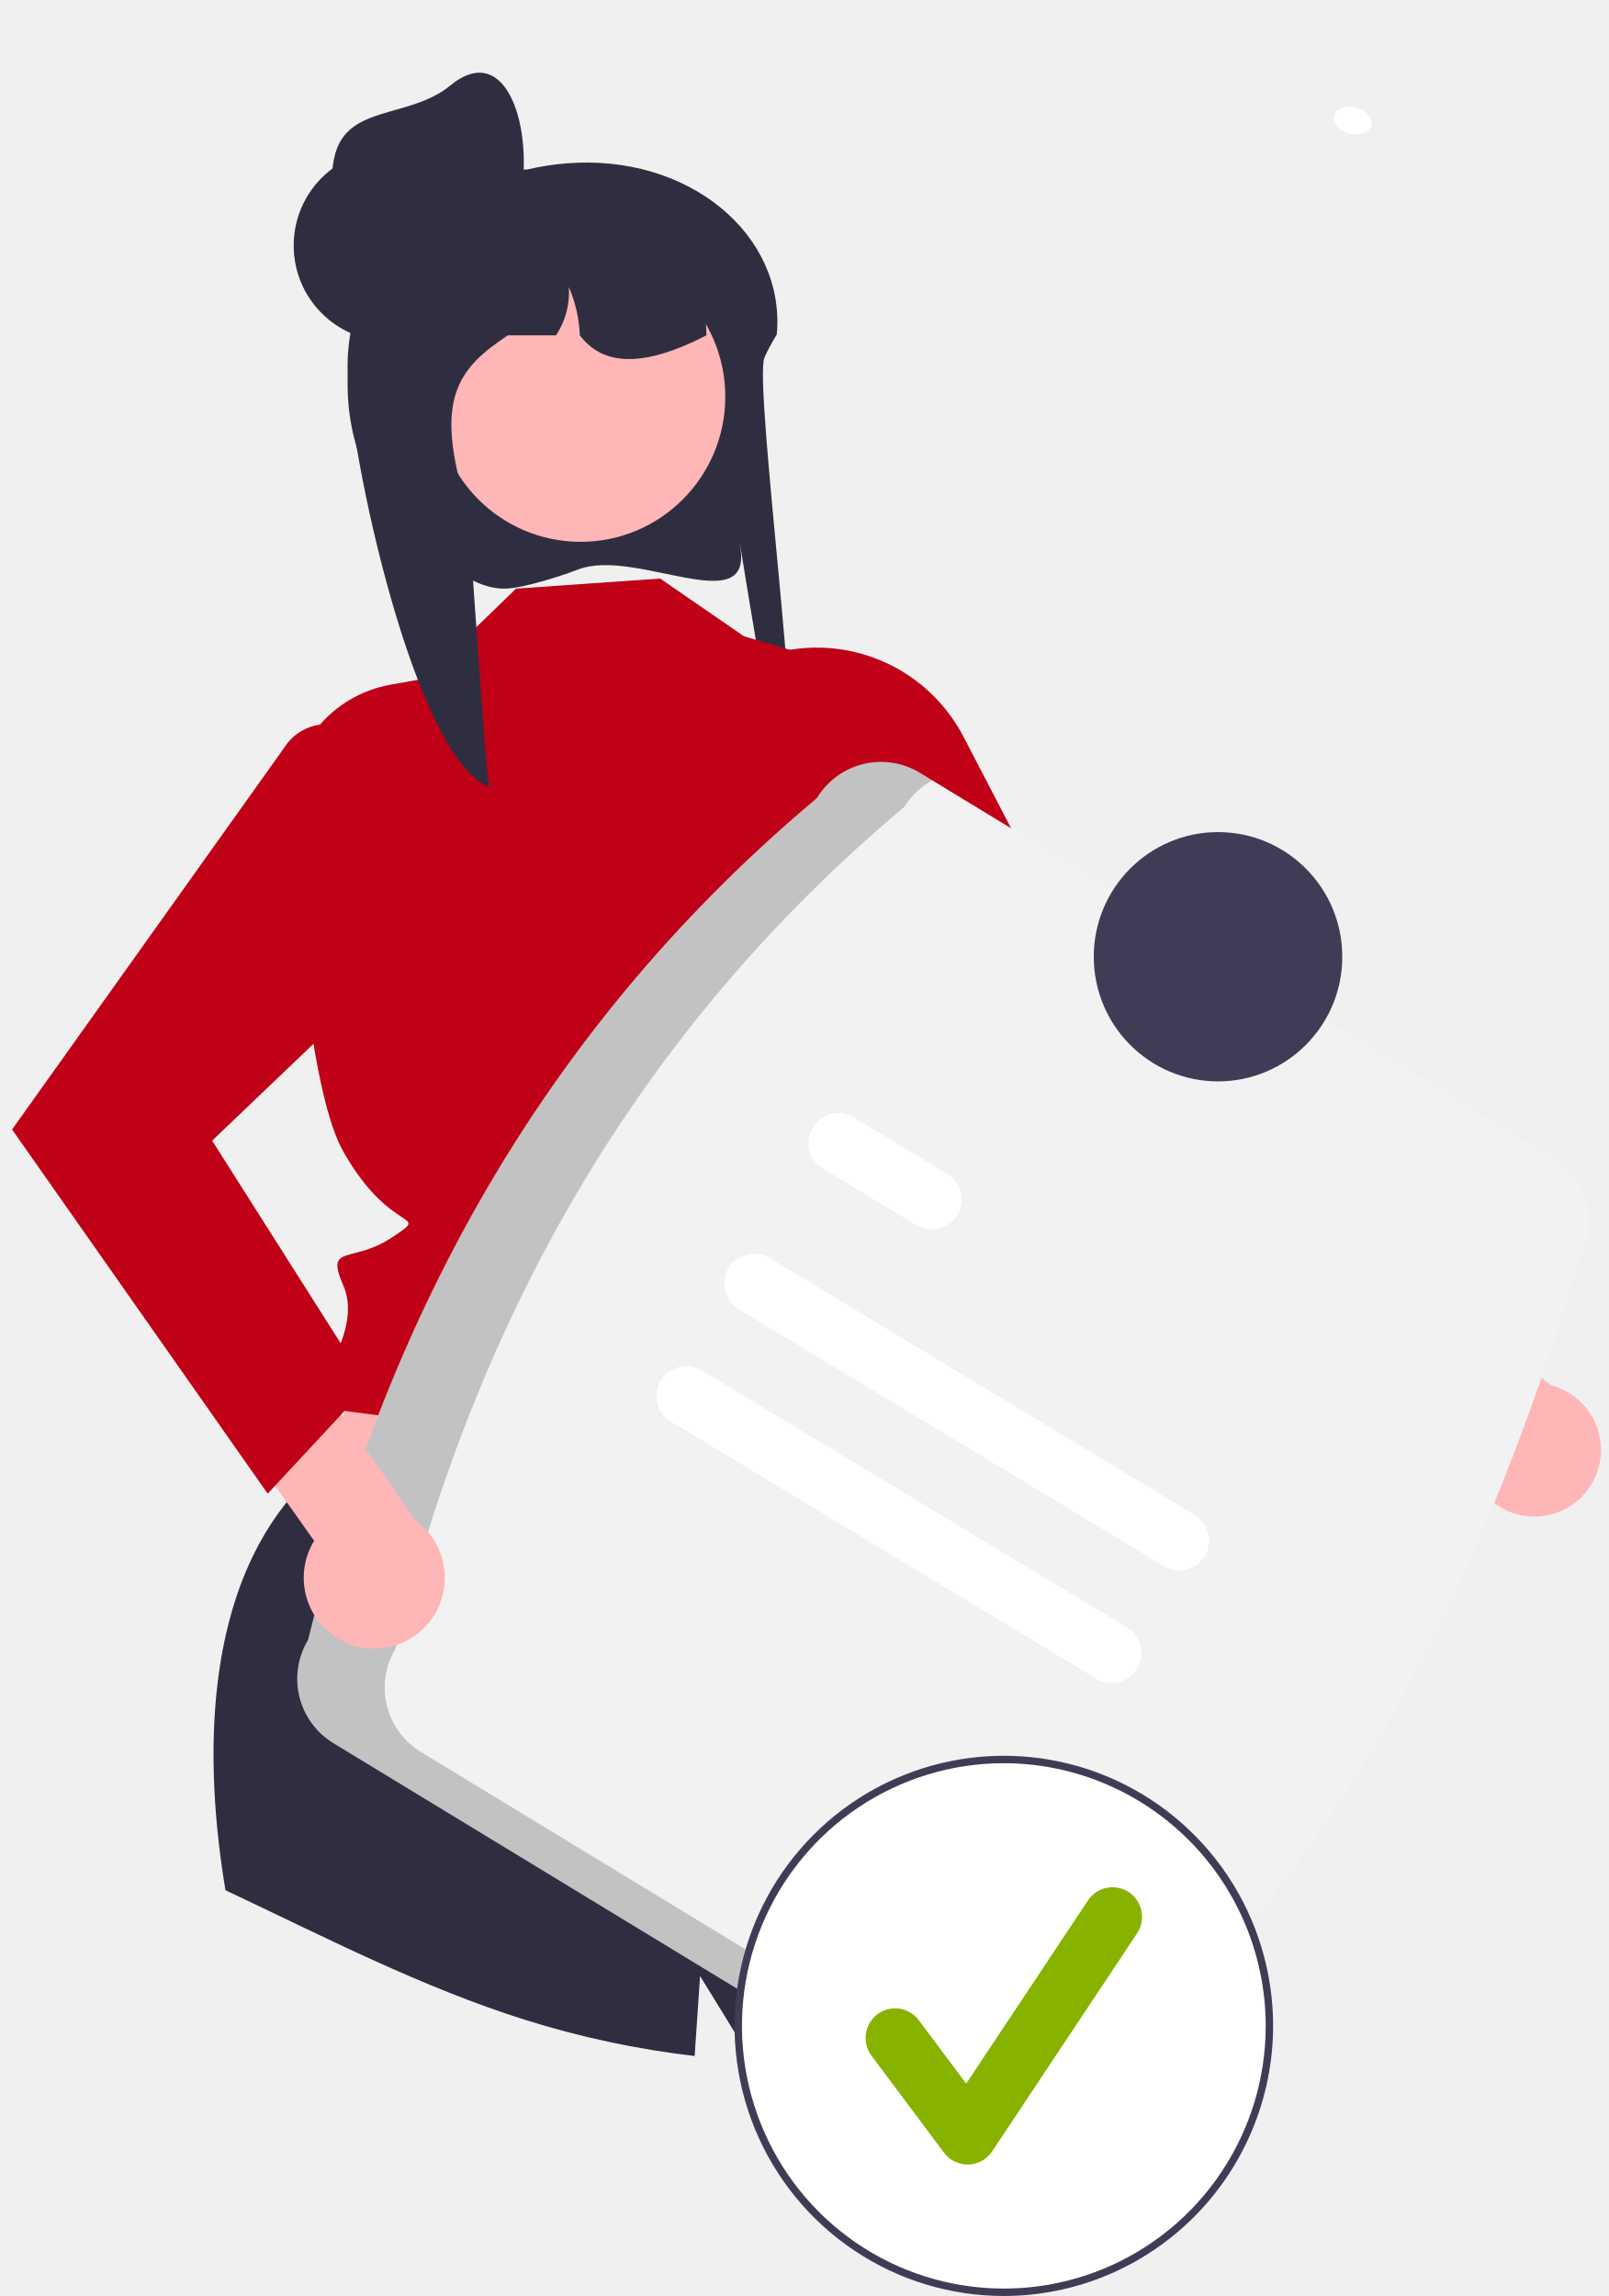
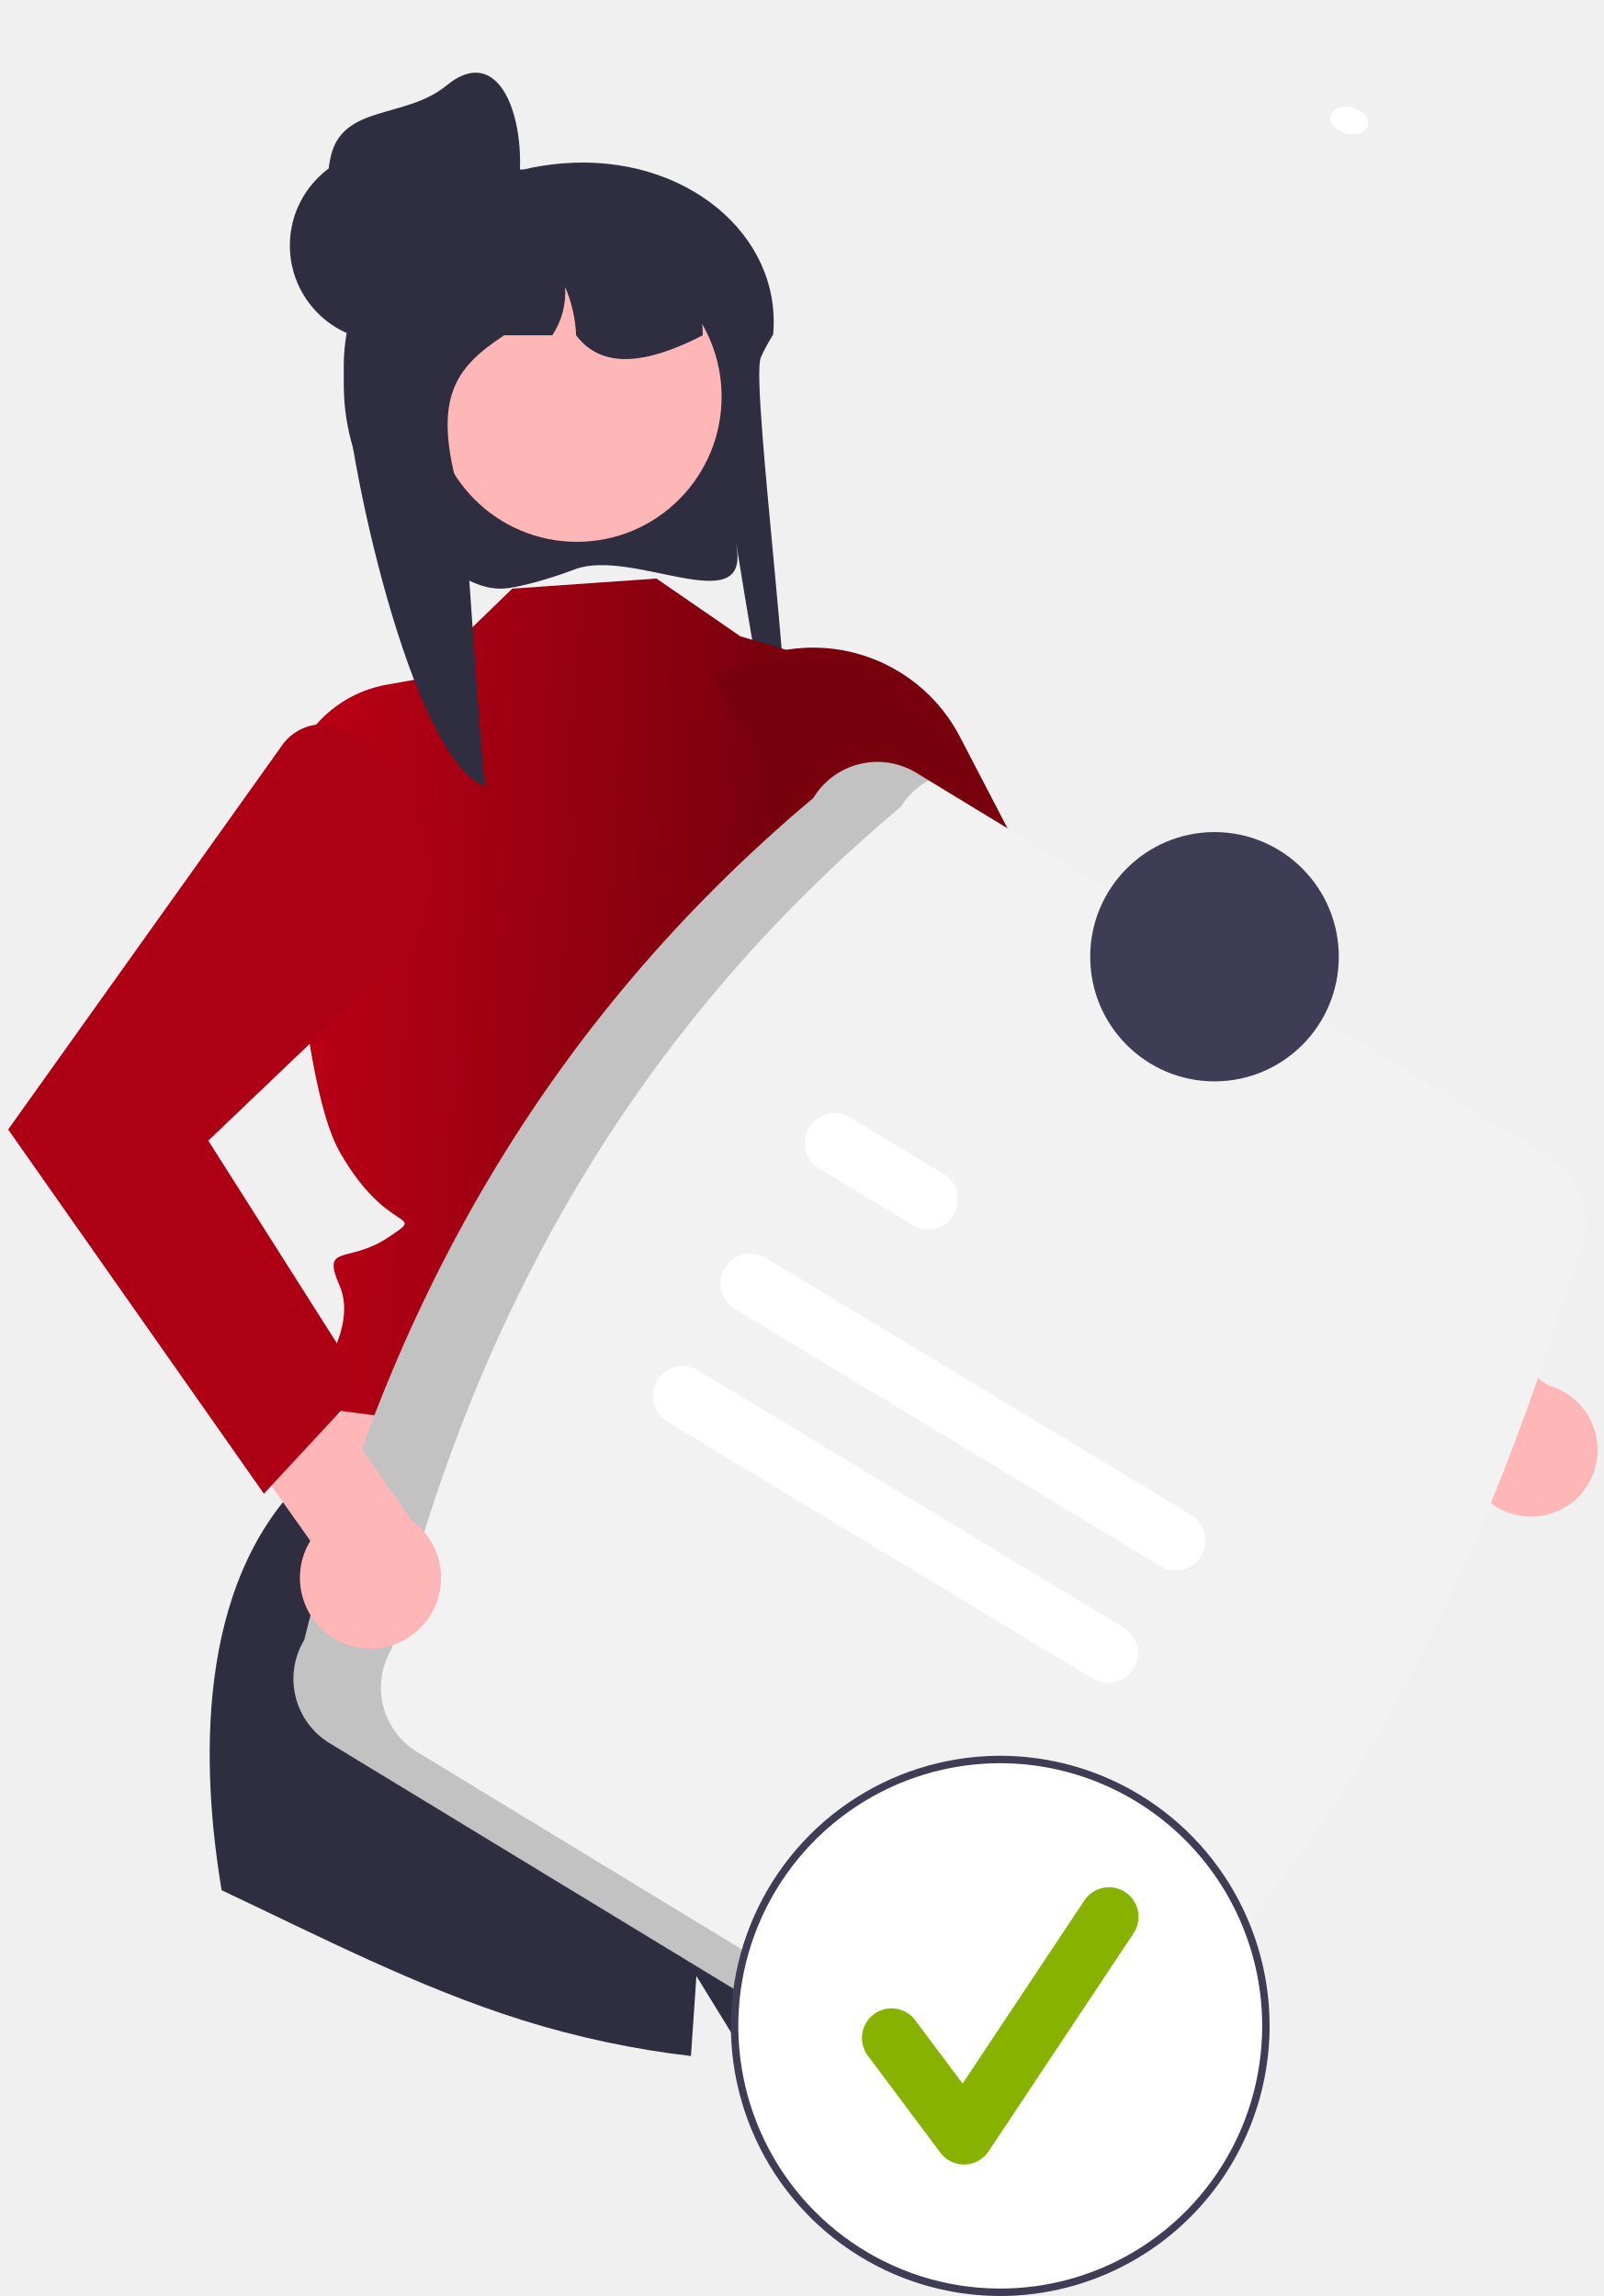
- <svg xmlns="http://www.w3.org/2000/svg" width="206" height="294" viewBox="0 0 206 294" fill="none">
-   <g clip-path="url(#clip0_4347_3110)">
-     <path d="M74.138 72.883C72.19 73.628 70.201 74.259 68.181 74.773C65.512 75.425 64.005 75.728 61.429 74.725C61.339 74.69 61.252 74.655 61.171 74.621C56.288 72.539 52.115 69.078 49.158 64.659C46.201 60.241 44.589 55.055 44.517 49.734C44.504 49.551 44.504 49.36 44.504 49.172C44.502 48.271 44.545 47.369 44.633 46.472C44.746 45.249 44.941 44.036 45.216 42.84L45.191 42.835C43.105 40.696 42.303 37.766 42.569 34.822C42.751 32.826 43.383 30.897 44.416 29.182C45.449 27.466 46.857 26.008 48.533 24.918C51.161 23.261 54.124 22.212 57.206 21.847C58.033 21.751 58.866 21.703 59.699 21.702H67.526C69.143 21.322 70.785 21.063 72.439 20.925H72.452C88.205 19.614 100.628 30.09 99.469 42.835C99.461 42.849 99.448 42.863 99.439 42.877C99.105 43.425 98.809 43.944 98.547 44.44C98.294 44.904 98.079 45.348 97.895 45.77C96.457 49.027 103.289 99.57 100.838 100.338C99.444 100.773 93.822 63.163 94.831 70.315C96.101 79.287 81.395 70.192 74.138 72.883Z" fill="#2F2E41" />
-     <path d="M97.868 164.251L119.705 210.913L35.705 202.38L53.24 157.585L97.868 164.251Z" fill="#FFB6B6" />
-     <path d="M141.704 257.807C127.097 262.684 111.703 264.752 96.332 263.903L89.647 253.03C89.647 253.03 89.367 257.079 88.95 263.27C81.633 262.419 74.411 260.884 67.379 258.683C54.043 254.5 41.542 248.019 28.871 242.042C26.305 226.696 25.341 203.031 39.531 189.255L115.906 203.293C115.906 203.293 128.16 212.487 124.882 215.78C121.603 219.068 121.096 218.559 123.25 220.719C125.403 222.879 130.057 225.768 130.105 227.657C130.124 228.395 135.347 241.771 141.704 257.807Z" fill="#2F2E41" />
-     <path d="M84.532 74.082L66.081 75.374L54.154 86.933L49.977 87.681C46.223 88.352 42.845 90.382 40.483 93.386C38.122 96.39 36.941 100.158 37.166 103.977C38.025 118.577 39.948 140.393 43.969 147.471C50.203 158.446 55.353 155.002 50.203 158.446C45.054 161.889 41.597 159.183 43.969 164.625C46.341 170.067 40.763 177.047 40.763 177.047L38.542 179.275L40.897 180.243L115.947 190.038C115.947 190.038 109.458 160.772 113.516 153.583C117.574 146.394 127.414 124.662 118.632 116.159L110.045 85.85L95.275 81.48L84.532 74.082Z" fill="#C00016" />
-     <path d="M196.231 194.199C194.996 194.16 193.784 193.852 192.68 193.297C191.575 192.741 190.604 191.952 189.834 190.983C189.063 190.015 188.511 188.89 188.217 187.686C187.922 186.483 187.892 185.229 188.128 184.013L152.924 160.099L157.124 148.705L198.73 177.415C200.742 177.966 202.482 179.238 203.622 180.989C204.761 182.741 205.22 184.852 204.912 186.92C204.604 188.989 203.55 190.873 201.95 192.214C200.35 193.556 198.315 194.262 196.231 194.199Z" fill="#FFB6B6" />
-     <path d="M96.795 84.418L91.68 86.45L118.968 139.909L175.46 178.534L183.604 164.729L140.601 127.472L123.385 94.353C120.962 89.692 116.903 86.097 111.993 84.262C107.082 82.427 101.668 82.483 96.795 84.418Z" fill="#C00016" />
-     <path d="M74.346 69.38C84.579 69.38 92.874 61.06 92.874 50.796C92.874 40.531 84.579 32.211 74.346 32.211C64.113 32.211 55.817 40.531 55.817 50.796C55.817 61.06 64.113 69.38 74.346 69.38Z" fill="#FFB6B6" />
-     <path d="M90.458 42.937C90.149 43.1 89.844 43.251 89.535 43.401C89.214 43.556 88.892 43.711 88.566 43.858C82.365 46.677 77.314 46.991 74.25 42.937C74.166 40.803 73.688 38.705 72.839 36.747C72.989 38.934 72.414 41.111 71.204 42.937H65.033C58.678 47.167 55.416 51.054 59.828 64.944C60.115 65.857 62.085 98.276 62.647 100.768C53.026 97.067 44.727 57.765 44.517 47.409C44.504 47.241 44.504 47.064 44.504 46.892C44.502 46.062 44.545 45.233 44.633 44.408C44.746 43.282 44.941 42.166 45.217 41.068L45.191 41.064C44.212 40.125 43.465 38.97 43.01 37.691C42.555 36.412 42.404 35.044 42.569 33.695C44.183 31.576 46.18 29.78 48.456 28.401C50.526 27.396 52.684 26.583 54.902 25.973C54.957 25.96 55.005 25.948 55.06 25.935C55.738 25.75 56.434 25.582 57.129 25.435C58.561 25.134 60.01 24.914 61.467 24.777C61.574 24.773 61.677 24.764 61.772 24.764C62.355 24.764 62.927 24.922 63.428 25.22C63.432 25.22 63.432 25.224 63.441 25.224C63.923 25.513 64.322 25.922 64.601 26.41C64.88 26.898 65.029 27.451 65.033 28.014H71.907C72.16 28.014 72.414 28.022 72.667 28.035C82.24 28.418 89.934 32.525 90.428 41.964C90.449 42.291 90.458 42.609 90.458 42.937Z" fill="#2F2E41" />
-     <path d="M49.814 43.684C56.556 43.684 62.021 38.202 62.021 31.44C62.021 24.678 56.556 19.196 49.814 19.196C43.072 19.196 37.607 24.678 37.607 31.44C37.607 38.202 43.072 43.684 49.814 43.684Z" fill="#2F2E41" />
-     <path d="M66.573 25.777C65.186 32.394 58.344 36.352 51.799 34.733C48.656 33.956 45.949 31.957 44.274 29.178C42.6 26.399 42.095 23.067 42.87 19.914C44.484 13.348 52.428 15.241 57.644 10.958C65.023 4.898 68.443 16.853 66.573 25.777Z" fill="#2F2E41" />
-     <path d="M39.453 209.982C49.856 167.427 70.469 130.851 104.608 102.194C105.929 100.014 108.059 98.448 110.529 97.841C112.999 97.234 115.609 97.634 117.786 98.954L198.942 148.311C201.115 149.637 202.676 151.773 203.281 154.25C203.887 156.728 203.488 159.346 202.171 161.529C189.141 205.195 169.625 243.085 137.016 269.317C135.695 271.498 133.565 273.063 131.095 273.67C128.624 274.278 126.015 273.877 123.838 272.557L42.682 223.2C40.509 221.875 38.948 219.739 38.343 217.261C37.737 214.783 38.136 212.165 39.453 209.982Z" fill="#F2F2F2" />
-     <path opacity="0.2" d="M53.877 224.323C51.704 222.998 50.143 220.862 49.538 218.384C48.932 215.906 49.331 213.289 50.648 211.106C61.051 168.551 81.665 131.974 115.803 103.317C116.677 101.89 117.912 100.72 119.383 99.926L117.786 98.954C115.609 97.634 112.999 97.234 110.529 97.841C108.059 98.448 105.929 100.014 104.608 102.194C70.469 130.851 49.856 167.427 39.453 209.982C38.136 212.165 37.737 214.783 38.343 217.261C38.948 219.739 40.509 221.874 42.682 223.2L123.838 272.557C125.283 273.429 126.931 273.902 128.617 273.929C130.302 273.955 131.965 273.535 133.436 272.709L53.877 224.323Z" fill="black" />
-     <path d="M149.053 200.548L94.577 167.624C93.711 167.1 93.089 166.252 92.846 165.267C92.603 164.283 92.76 163.242 93.282 162.373C93.804 161.504 94.648 160.878 95.629 160.634C96.611 160.389 97.649 160.545 98.516 161.067L152.991 193.991C153.855 194.517 154.475 195.364 154.717 196.348C154.958 197.331 154.801 198.371 154.28 199.239C153.759 200.106 152.916 200.731 151.936 200.977C150.956 201.222 149.919 201.068 149.053 200.548Z" fill="white" />
-     <path d="M117.362 156.888L105.377 149.644C104.509 149.123 103.882 148.277 103.636 147.293C103.389 146.308 103.542 145.266 104.062 144.395C104.581 143.523 105.425 142.895 106.406 142.647C107.388 142.4 108.427 142.554 109.296 143.075L109.316 143.087L121.301 150.331C122.165 150.856 122.785 151.704 123.027 152.687C123.269 153.671 123.112 154.711 122.59 155.579C122.069 156.447 121.226 157.072 120.246 157.317C119.266 157.562 118.229 157.408 117.362 156.888Z" fill="white" />
-     <path d="M140.394 214.961L85.919 182.037C85.052 181.514 84.428 180.667 84.184 179.682C83.94 178.698 84.096 177.656 84.616 176.787C85.137 175.917 85.981 175.291 86.963 175.045C87.944 174.799 88.982 174.954 89.85 175.476L89.857 175.48L144.333 208.404C145.197 208.93 145.817 209.777 146.058 210.761C146.3 211.744 146.143 212.784 145.622 213.652C145.101 214.519 144.258 215.144 143.278 215.39C142.298 215.635 141.261 215.481 140.394 214.961Z" fill="white" />
-     <path d="M155.97 138.469C164.757 138.469 171.881 131.324 171.881 122.509C171.881 113.695 164.757 106.549 155.97 106.549C147.182 106.549 140.059 113.695 140.059 122.509C140.059 131.324 147.182 138.469 155.97 138.469Z" fill="#3F3D56" />
-     <path d="M128.543 293.524C147.325 293.524 162.551 278.252 162.551 259.412C162.551 240.573 147.325 225.3 128.543 225.3C109.761 225.3 94.535 240.573 94.535 259.412C94.535 278.252 109.761 293.524 128.543 293.524Z" fill="white" />
-     <path d="M128.543 294C121.723 294 115.056 291.972 109.386 288.171C103.715 284.37 99.295 278.969 96.685 272.649C94.076 266.329 93.393 259.374 94.723 252.665C96.054 245.955 99.338 239.793 104.16 234.955C108.983 230.118 115.127 226.824 121.816 225.489C128.504 224.155 135.438 224.84 141.739 227.458C148.039 230.075 153.425 234.509 157.214 240.196C161.003 245.884 163.025 252.571 163.025 259.412C163.015 268.582 159.379 277.374 152.914 283.858C146.45 290.342 137.685 293.99 128.543 294ZM128.543 225.777C121.911 225.777 115.427 227.749 109.913 231.445C104.398 235.141 100.1 240.394 97.562 246.541C95.024 252.687 94.36 259.45 95.654 265.975C96.948 272.499 100.141 278.493 104.831 283.197C109.521 287.901 115.496 291.104 122.001 292.402C128.506 293.7 135.248 293.034 141.376 290.488C147.503 287.942 152.74 283.631 156.425 278.099C160.11 272.568 162.076 266.065 162.076 259.412C162.066 250.495 158.53 241.945 152.243 235.639C145.957 229.334 137.433 225.787 128.543 225.777Z" fill="#3F3D56" />
-     <path d="M123.904 277.166C123.317 277.166 122.738 277.029 122.212 276.765C121.687 276.502 121.23 276.119 120.878 275.648L111.6 263.239C111.302 262.841 111.084 262.387 110.961 261.904C110.837 261.421 110.81 260.919 110.88 260.425C110.95 259.931 111.116 259.457 111.369 259.028C111.622 258.598 111.957 258.224 112.355 257.925C112.753 257.625 113.205 257.408 113.687 257.284C114.168 257.161 114.669 257.133 115.161 257.204C115.653 257.275 116.127 257.442 116.554 257.696C116.982 257.951 117.355 258.287 117.653 258.686L123.723 266.804L139.313 243.348C139.588 242.933 139.942 242.577 140.355 242.3C140.768 242.022 141.231 241.829 141.718 241.732C142.205 241.634 142.707 241.634 143.194 241.73C143.682 241.827 144.145 242.019 144.559 242.295C144.972 242.572 145.327 242.927 145.603 243.341C145.88 243.755 146.072 244.22 146.17 244.708C146.267 245.197 146.268 245.7 146.171 246.189C146.075 246.678 145.883 247.143 145.608 247.557L127.052 275.476C126.716 275.981 126.265 276.398 125.736 276.692C125.206 276.985 124.614 277.148 124.009 277.165C123.974 277.165 123.939 277.166 123.904 277.166Z" fill="#87B300" />
-     <path d="M175.597 16.04C175.829 15.123 174.951 14.108 173.636 13.774C172.321 13.44 171.067 13.913 170.836 14.83C170.604 15.748 171.482 16.762 172.797 17.096C174.111 17.43 175.365 16.958 175.597 16.04Z" fill="white" />
-     <path d="M44.513 210.433C43.3 209.934 42.21 209.178 41.318 208.215C40.425 207.252 39.752 206.107 39.344 204.858C38.937 203.608 38.804 202.285 38.957 200.98C39.109 199.674 39.542 198.417 40.226 197.296L14.084 160.436L22.471 150.676L53.201 194.683C54.997 195.979 56.256 197.89 56.741 200.055C57.226 202.22 56.902 204.488 55.831 206.429C54.76 208.37 53.016 209.85 50.93 210.588C48.844 211.326 46.561 211.271 44.513 210.433Z" fill="#FFB6B6" />
-     <path d="M45.113 93.624C43.79 92.843 42.233 92.561 40.722 92.828C39.211 93.095 37.844 93.893 36.867 95.08L1.545 144.63L34.279 191.264L47.088 177.464L27.163 146.058L53.644 120.768C55.82 115.986 56.152 110.565 54.577 105.552C53.001 100.539 49.629 96.289 45.113 93.624Z" fill="#C00016" />
-   </g>
+ <svg xmlns="http://www.w3.org/2000/svg" width="213" height="305" viewBox="0 0 213 305" fill="none">
+   <path d="M76.393 75.611C74.372 76.383 72.308 77.038 70.213 77.572C67.444 78.249 65.881 78.562 63.209 77.522C63.115 77.486 63.025 77.449 62.941 77.414C57.876 75.254 53.546 71.663 50.478 67.079C47.411 62.495 45.738 57.116 45.663 51.596C45.65 51.407 45.65 51.208 45.65 51.013C45.648 50.078 45.692 49.142 45.784 48.212C45.901 46.943 46.103 45.684 46.389 44.443L46.362 44.439C44.199 42.219 43.366 39.18 43.642 36.126C43.831 34.055 44.487 32.054 45.559 30.274C46.63 28.495 48.091 26.982 49.83 25.851C52.556 24.132 55.63 23.044 58.827 22.666C59.686 22.566 60.549 22.516 61.414 22.515H69.534C71.21 22.121 72.914 21.852 74.631 21.709H74.644C90.986 20.349 103.874 31.216 102.672 44.439C102.663 44.453 102.65 44.468 102.641 44.482C102.294 45.05 101.986 45.589 101.715 46.104C101.452 46.585 101.23 47.046 101.038 47.483C99.547 50.863 106.634 103.297 104.092 104.093C102.645 104.545 96.814 65.527 97.86 72.947C99.177 82.255 83.922 72.82 76.393 75.611Z" fill="#2F2E41" />
+   <path d="M101.012 170.396L123.665 218.804L36.522 209.952L54.713 163.48L101.012 170.396Z" fill="#FFB6B6" />
+   <path d="M146.487 267.453C131.333 272.512 115.364 274.658 99.417 273.776L92.483 262.496C92.483 262.496 92.192 266.697 91.759 273.12C84.168 272.237 76.676 270.644 69.381 268.361C55.546 264.022 42.578 257.298 29.433 251.098C26.77 235.177 25.771 210.627 40.491 196.336L119.724 210.899C119.724 210.899 132.436 220.436 129.035 223.853C125.634 227.264 125.108 226.736 127.342 228.977C129.577 231.218 134.405 234.214 134.454 236.174C134.474 236.939 139.892 250.816 146.487 267.453Z" fill="#2F2E41" />
+   <path d="M87.177 76.853L68.034 78.193L55.662 90.185L51.329 90.961C47.434 91.657 43.929 93.763 41.479 96.88C39.029 99.996 37.805 103.905 38.038 107.867C38.929 123.013 40.924 145.645 45.095 152.988C51.563 164.373 56.905 160.801 51.563 164.373C46.221 167.946 42.634 165.139 45.095 170.784C47.556 176.43 41.769 183.671 41.769 183.671L39.465 185.982L41.909 186.986L119.766 197.148C119.766 197.148 113.034 166.787 117.244 159.329C121.455 151.87 131.663 129.326 122.552 120.504L113.644 89.061L98.321 84.528L87.177 76.853Z" fill="url(#paint0_linear_12079_66364)" />
+   <path d="M203.054 201.465C201.773 201.425 200.516 201.105 199.37 200.529C198.224 199.953 197.217 199.135 196.417 198.13C195.618 197.125 195.046 195.958 194.74 194.709C194.435 193.461 194.403 192.16 194.648 190.898L158.127 166.089L162.484 154.27L205.646 184.054C207.734 184.625 209.539 185.944 210.721 187.762C211.903 189.579 212.38 191.768 212.06 193.915C211.741 196.061 210.647 198.015 208.988 199.407C207.328 200.798 205.217 201.531 203.054 201.465Z" fill="#FFB6B6" />
+   <path d="M99.898 87.578L94.591 89.686L122.901 145.145L181.506 185.215L189.954 170.893L145.343 132.242L127.483 97.884C124.969 93.049 120.759 89.32 115.664 87.416C110.57 85.513 104.953 85.57 99.898 87.578Z" fill="#79010E" />
+   <path d="M76.609 71.977C87.224 71.977 95.83 63.344 95.83 52.696C95.83 42.048 87.224 33.416 76.609 33.416C65.993 33.416 57.387 42.048 57.387 52.696C57.387 63.344 65.993 71.977 76.609 71.977Z" fill="#FFB6B6" />
+   <path d="M93.323 44.542C93.003 44.712 92.687 44.868 92.366 45.024C92.032 45.185 91.699 45.346 91.36 45.498C84.928 48.422 79.688 48.748 76.509 44.542C76.422 42.329 75.926 40.152 75.045 38.121C75.201 40.39 74.604 42.648 73.349 44.542H66.947C60.354 48.931 56.971 52.964 61.547 67.373C61.846 68.32 63.889 101.952 64.472 104.538C54.491 100.697 45.882 59.925 45.664 49.181C45.65 49.007 45.65 48.824 45.65 48.645C45.648 47.785 45.692 46.925 45.784 46.069C45.901 44.901 46.104 43.743 46.389 42.604L46.362 42.599C45.347 41.626 44.572 40.428 44.1 39.1C43.628 37.773 43.471 36.354 43.642 34.955C45.317 32.756 47.389 30.893 49.75 29.463C51.898 28.42 54.136 27.577 56.437 26.944C56.495 26.931 56.544 26.917 56.601 26.904C57.305 26.712 58.026 26.538 58.747 26.386C60.233 26.073 61.736 25.845 63.248 25.703C63.359 25.698 63.466 25.689 63.564 25.689C64.169 25.69 64.762 25.853 65.282 26.163C65.287 26.163 65.287 26.167 65.296 26.167C65.795 26.467 66.21 26.89 66.499 27.397C66.788 27.904 66.943 28.477 66.947 29.061H74.079C74.341 29.061 74.604 29.07 74.867 29.083C84.799 29.48 92.78 33.74 93.292 43.533C93.315 43.872 93.323 44.203 93.323 44.542Z" fill="#2F2E41" />
+   <path d="M51.159 45.318C58.153 45.318 63.822 39.631 63.822 32.616C63.822 25.601 58.153 19.914 51.159 19.914C44.165 19.914 38.496 25.601 38.496 32.616C38.496 39.631 44.165 45.318 51.159 45.318Z" fill="#2F2E41" />
+   <path d="M68.545 26.741C67.107 33.606 60.009 37.712 53.218 36.032C49.958 35.226 47.15 33.153 45.413 30.27C43.675 27.387 43.151 23.93 43.955 20.659C45.63 13.848 53.871 15.811 59.282 11.367C66.937 5.081 70.485 17.483 68.545 26.741Z" fill="#2F2E41" />
+   <path d="M40.41 217.839C51.202 173.692 72.587 135.747 108.003 106.018C109.374 103.756 111.583 102.132 114.145 101.502C116.708 100.872 119.416 101.288 121.674 102.657L205.866 153.861C208.121 155.236 209.74 157.452 210.368 160.022C210.996 162.593 210.582 165.309 209.217 167.573C195.699 212.873 175.452 252.181 141.623 279.394C140.253 281.656 138.044 283.28 135.481 283.91C132.918 284.54 130.211 284.125 127.953 282.755L43.76 231.551C41.505 230.177 39.886 227.961 39.258 225.39C38.63 222.819 39.044 220.104 40.41 217.839Z" fill="#F2F2F2" />
+   <path opacity="0.2" d="M55.374 232.717C53.119 231.342 51.5 229.126 50.872 226.556C50.244 223.985 50.658 221.269 52.024 219.005C62.816 174.858 84.201 136.913 119.617 107.183C120.524 105.703 121.805 104.489 123.33 103.665L121.674 102.657C119.416 101.288 116.708 100.872 114.145 101.502C111.583 102.132 109.374 103.756 108.003 106.018C72.587 135.747 51.202 173.692 40.41 217.839C39.044 220.104 38.63 222.819 39.258 225.39C39.886 227.961 41.505 230.176 43.76 231.551L127.952 282.755C129.451 283.659 131.161 284.15 132.91 284.178C134.659 284.206 136.383 283.77 137.91 282.913L55.374 232.717Z" fill="black" />
+   <path d="M154.111 208.051L97.597 173.895C96.699 173.351 96.053 172.471 95.801 171.45C95.549 170.428 95.712 169.348 96.253 168.447C96.795 167.546 97.671 166.897 98.689 166.643C99.707 166.389 100.784 166.551 101.683 167.092L158.197 201.248C159.092 201.793 159.736 202.673 159.987 203.693C160.237 204.714 160.074 205.792 159.534 206.692C158.993 207.592 158.118 208.241 157.102 208.495C156.085 208.75 155.01 208.59 154.111 208.051Z" fill="white" />
+   <path d="M121.234 162.756L108.801 155.242C107.9 154.701 107.25 153.824 106.994 152.802C106.738 151.781 106.898 150.699 107.437 149.796C107.976 148.892 108.85 148.24 109.869 147.983C110.887 147.726 111.965 147.886 112.866 148.427L112.888 148.44L125.321 155.954C126.217 156.499 126.86 157.378 127.111 158.399C127.362 159.419 127.199 160.498 126.658 161.398C126.117 162.298 125.243 162.947 124.226 163.202C123.209 163.456 122.134 163.296 121.234 162.756Z" fill="white" />
+   <path d="M145.128 223.003L88.615 188.847C87.716 188.304 87.068 187.426 86.815 186.404C86.562 185.383 86.723 184.302 87.263 183.4C87.804 182.498 88.679 181.848 89.697 181.593C90.715 181.338 91.793 181.499 92.693 182.04L92.701 182.045L149.215 216.2C150.11 216.746 150.754 217.625 151.004 218.645C151.255 219.666 151.092 220.744 150.551 221.644C150.011 222.545 149.136 223.193 148.12 223.448C147.103 223.702 146.028 223.542 145.128 223.003Z" fill="white" />
+   <path d="M161.287 143.649C170.403 143.649 177.793 136.236 177.793 127.092C177.793 117.948 170.403 110.535 161.287 110.535C152.17 110.535 144.78 117.948 144.78 127.092C144.78 136.236 152.17 143.649 161.287 143.649Z" fill="#3F3D56" />
+   <path d="M132.834 304.507C152.319 304.507 168.114 288.663 168.114 269.119C168.114 249.574 152.319 233.73 132.834 233.73C113.349 233.73 97.553 249.574 97.553 269.119C97.553 288.663 113.349 304.507 132.834 304.507Z" fill="white" />
+   <path d="M132.833 305C125.758 305 118.842 302.895 112.959 298.953C107.076 295.01 102.491 289.406 99.784 282.849C97.076 276.293 96.368 269.078 97.748 262.118C99.128 255.158 102.535 248.764 107.538 243.746C112.541 238.728 118.915 235.31 125.854 233.926C132.793 232.541 139.986 233.252 146.523 235.968C153.059 238.683 158.646 243.282 162.577 249.183C166.508 255.084 168.606 262.021 168.606 269.118C168.595 278.631 164.823 287.751 158.116 294.478C151.41 301.205 142.317 304.989 132.833 305ZM132.833 234.224C125.953 234.224 119.227 236.27 113.506 240.104C107.785 243.939 103.326 249.388 100.693 255.765C98.06 262.141 97.371 269.157 98.714 275.926C100.056 282.695 103.369 288.912 108.234 293.792C113.1 298.672 119.298 301.996 126.047 303.342C132.795 304.688 139.79 303.997 146.146 301.356C152.503 298.715 157.936 294.243 161.759 288.504C165.581 282.766 167.621 276.019 167.621 269.118C167.611 259.866 163.942 250.997 157.421 244.455C150.899 237.914 142.056 234.234 132.833 234.224Z" fill="#3F3D56" />
+   <path d="M128.021 287.536C127.412 287.536 126.811 287.393 126.266 287.12C125.721 286.846 125.247 286.45 124.882 285.961L115.257 273.088C114.947 272.674 114.722 272.204 114.594 271.703C114.465 271.202 114.437 270.68 114.509 270.168C114.582 269.656 114.755 269.164 115.017 268.719C115.28 268.273 115.628 267.885 116.04 267.574C116.453 267.264 116.922 267.038 117.422 266.91C117.921 266.782 118.441 266.754 118.951 266.827C119.462 266.9 119.953 267.074 120.396 267.338C120.84 267.602 121.227 267.95 121.536 268.364L127.833 276.785L144.006 252.452C144.292 252.022 144.66 251.653 145.088 251.365C145.516 251.077 145.997 250.877 146.502 250.776C147.007 250.674 147.528 250.674 148.033 250.774C148.539 250.874 149.02 251.074 149.449 251.36C149.877 251.647 150.246 252.016 150.532 252.445C150.819 252.875 151.019 253.357 151.12 253.864C151.221 254.371 151.222 254.893 151.122 255.4C151.022 255.907 150.823 256.389 150.537 256.819L131.287 285.782C130.939 286.306 130.47 286.739 129.921 287.044C129.372 287.348 128.758 287.517 128.131 287.534C128.094 287.535 128.058 287.536 128.021 287.536Z" fill="#87B300" />
+   <path d="M181.648 16.642C181.889 15.69 180.978 14.637 179.614 14.291C178.25 13.944 176.949 14.434 176.709 15.386C176.468 16.338 177.379 17.39 178.743 17.737C180.107 18.084 181.408 17.593 181.648 16.642Z" fill="white" />
+   <path d="M45.659 218.305C44.401 217.788 43.27 217.003 42.344 216.004C41.419 215.005 40.72 213.817 40.297 212.521C39.874 211.225 39.737 209.852 39.895 208.498C40.053 207.144 40.503 205.84 41.212 204.677L14.092 166.437L22.793 156.312L54.673 201.966C56.536 203.31 57.842 205.293 58.345 207.539C58.848 209.784 58.512 212.137 57.401 214.151C56.29 216.165 54.481 217.7 52.317 218.466C50.153 219.231 47.784 219.174 45.659 218.305Z" fill="#FFB6B6" />
+   <path d="M46.282 97.126C44.91 96.317 43.295 96.024 41.727 96.301C40.159 96.578 38.741 97.406 37.727 98.637L1.084 150.041L35.043 198.42L48.331 184.104L27.66 151.522L55.132 125.287C57.389 120.326 57.734 114.702 56.1 109.501C54.465 104.301 50.967 99.892 46.282 97.126Z" fill="#AD0014" />
  <defs>
-     <clipPath id="clip0_4347_3110">
-       <rect width="205" height="294" fill="white" transform="translate(0.5)" />
-     </clipPath>
+     <linearGradient id="paint0_linear_12079_66364" x1="38.01" y1="76.853" x2="131.943" y2="81.501" gradientUnits="userSpaceOnUse">
+       <stop stop-color="#C00016" />
+       <stop offset="1" stop-color="#5A000A" />
+     </linearGradient>
  </defs>
</svg>
